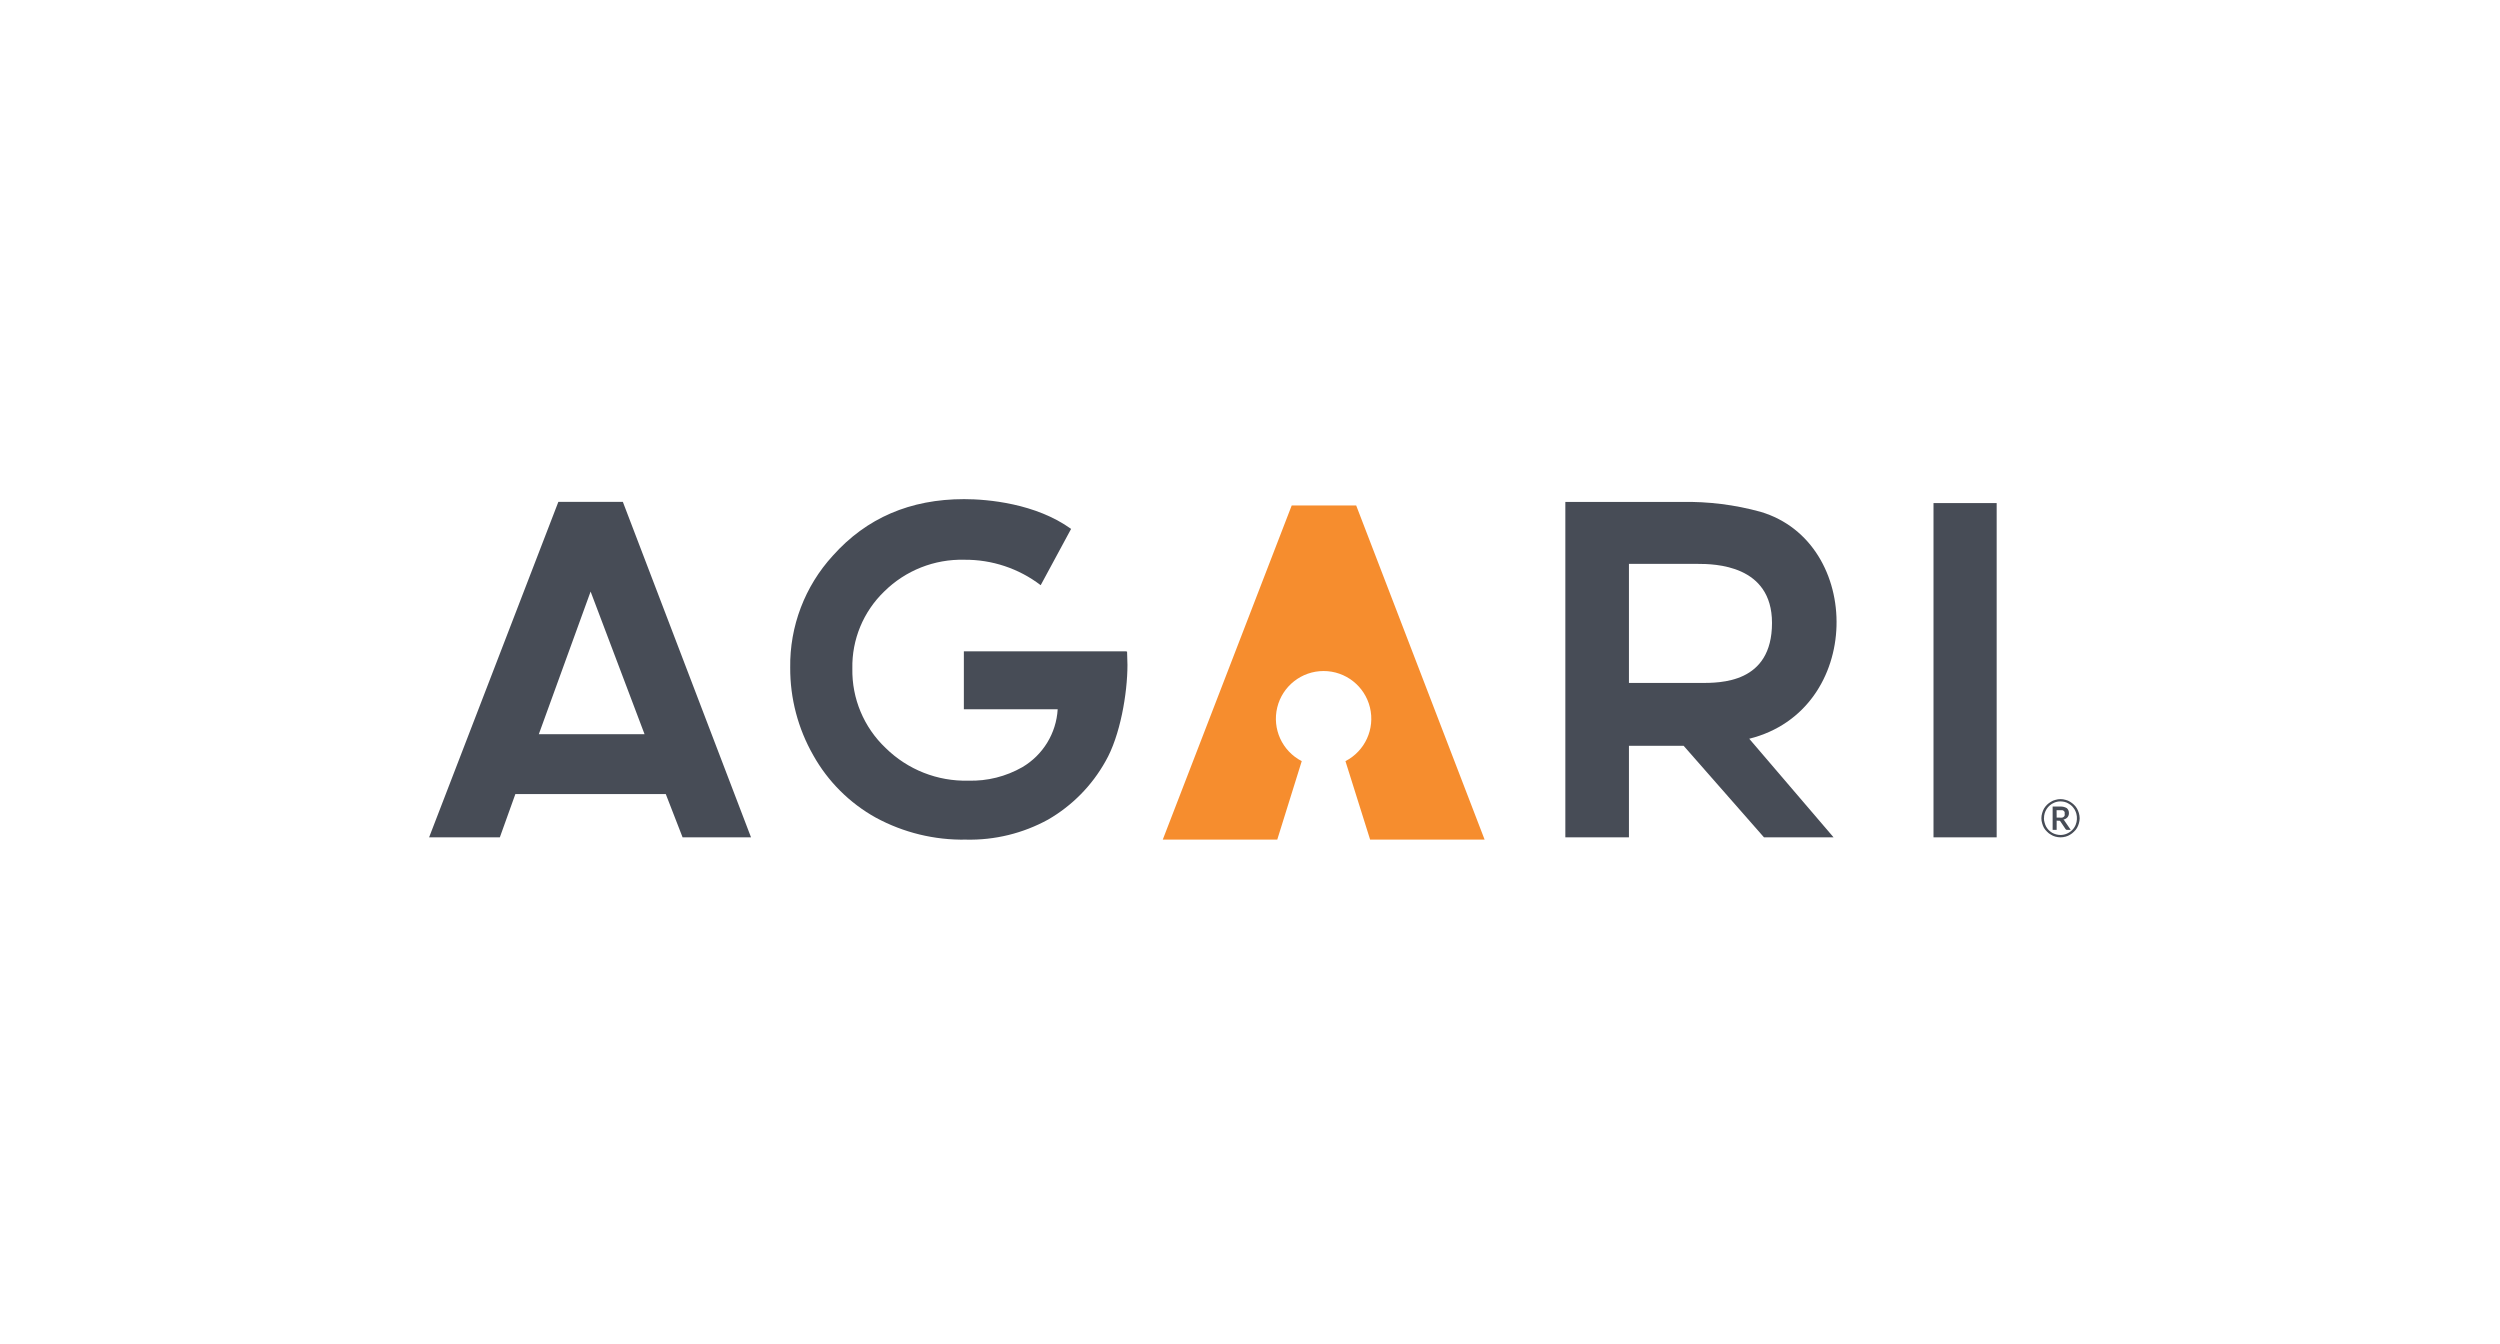
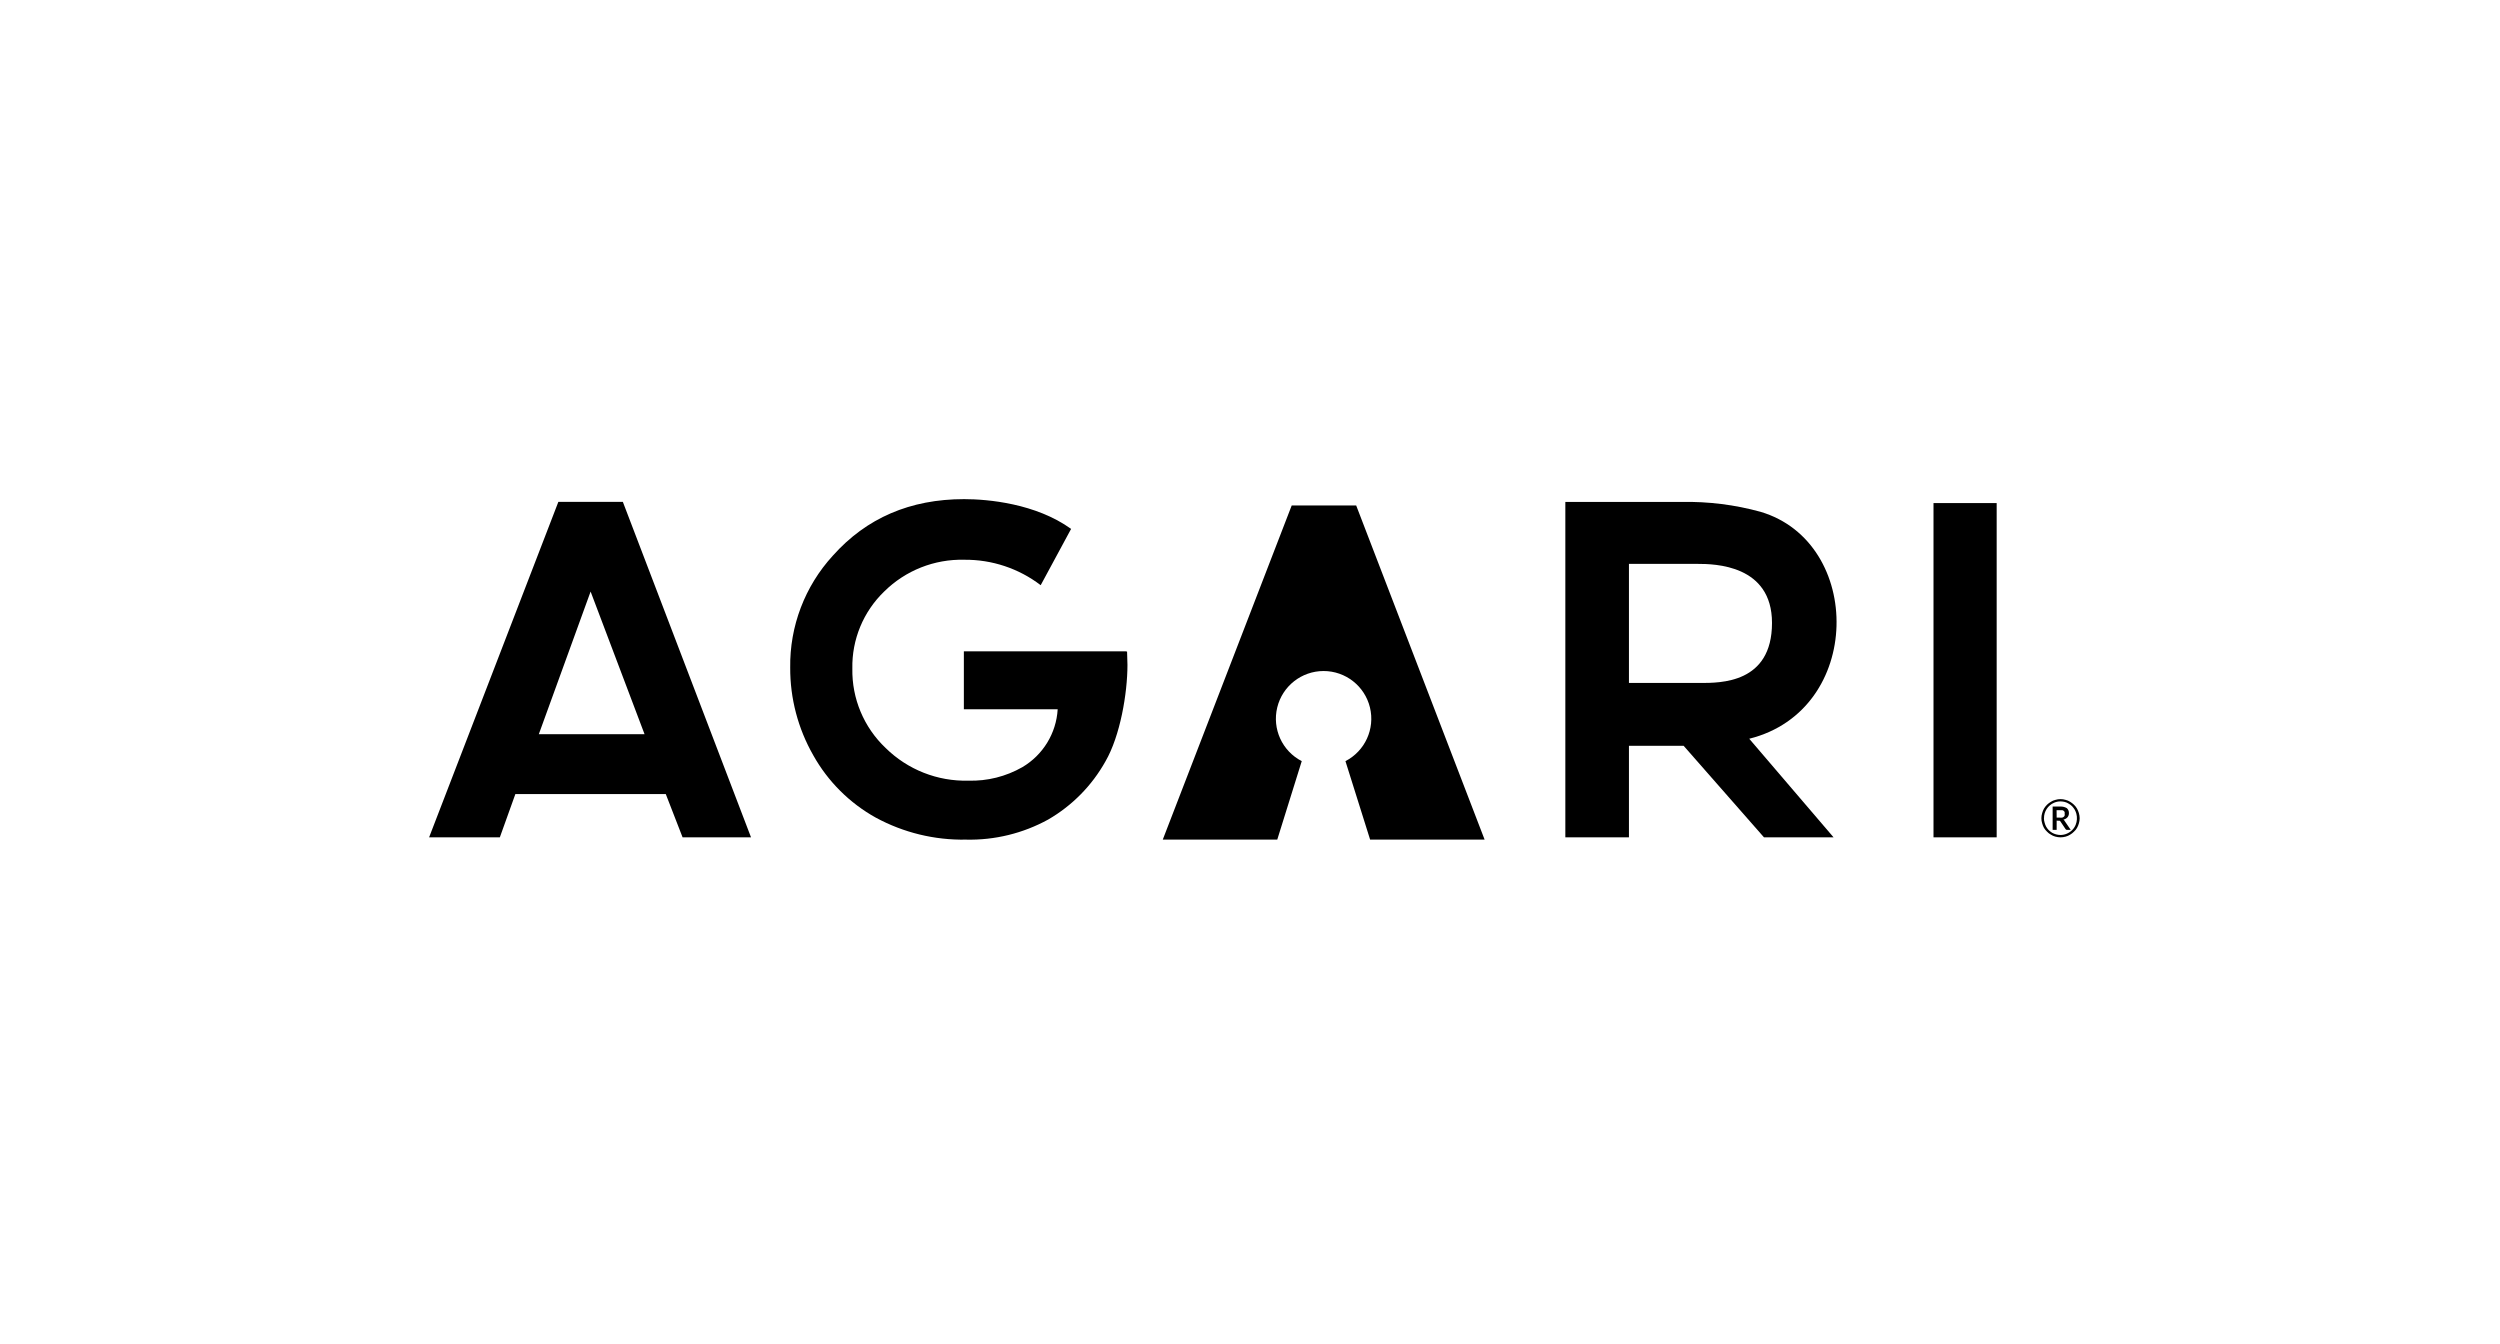
- <svg xmlns="http://www.w3.org/2000/svg" id="LogoFullColorRGB" viewBox="0 0 393.03 211.14">
-   <defs>
-     <style>.cls-1{fill:#f68d2e;}.cls-2{fill:#474c56;}</style>
-   </defs>
+ <svg xmlns="http://www.w3.org/2000/svg" id="aa3e18b6-fa4c-4344-99db-0608b547b652" viewBox="0 0 393.03 211.14">
  <path class="cls-1" d="M213.21,79.47H203.07L182.8,132h18l3.85-12.34a7.5,7.5,0,1,1,6.87,0L215.4,132h18Z" />
  <path class="cls-2" d="M246.09,78.91h18.29a43.6,43.6,0,0,1,12.39,1.55C293,85.26,293,111.66,275,116.14l13.26,15.5H277.32l-12.63-14.39h-8.6v14.39h-10Zm10,28.46h11.18c3.19,0,11.31.08,11.31-9.44,0-9.13-9-9.28-11.69-9.28h-10.8Z" />
  <rect class="cls-2" x="303.97" y="79.09" width="9.93" height="52.55" />
  <path class="cls-2" d="M92.85,93l8.48,22.42H84.71ZM87.78,78.9,67.46,131.64H78.58l2.44-6.8h23.65l2.64,6.8h10.76L97.92,78.9Z" />
  <path class="cls-2" d="M177,102.4H151.53v9.11h14.75a11.33,11.33,0,0,1-5.56,9.1,16.18,16.18,0,0,1-8.48,2.12,17.88,17.88,0,0,1-13-5.13A16.76,16.76,0,0,1,134,105.1,16.37,16.37,0,0,1,139,93a17.28,17.28,0,0,1,12.61-5,19.46,19.46,0,0,1,12,4l4.78-8.85c-5.56-4-13.08-4.68-16.82-4.68q-12.71,0-20.64,8.89a25.53,25.53,0,0,0-6.7,17.61,27.52,27.52,0,0,0,3.62,13.76,25.4,25.4,0,0,0,9.85,9.82A28.65,28.65,0,0,0,151.87,132a25.58,25.58,0,0,0,12.92-3.16,24.2,24.2,0,0,0,9-9.14c2.32-4,3.46-10.71,3.46-15.17l-.06-2.09Z" />
  <path class="cls-2" d="M323.33,128.54h.48a1.43,1.43,0,0,0,.38,0,.58.58,0,0,0,.26-.13.48.48,0,0,0,.14-.2.8.8,0,0,0,0-.28,1,1,0,0,0,0-.26.55.55,0,0,0-.15-.19.42.42,0,0,0-.22-.11,1.71,1.71,0,0,0-.36,0h-.54Zm0,.47v1.45h-.63V126.8h1.17a1.88,1.88,0,0,1,1.06.25,1,1,0,0,1,.33.77,1,1,0,0,1-.21.65,1.16,1.16,0,0,1-.66.38.53.53,0,0,1,.12.1.44.44,0,0,1,.1.15l.93,1.36h-.6a.2.2,0,0,1-.2-.1l-.83-1.24a.38.38,0,0,0-.09-.09l-.15,0Zm-2-.37a2.38,2.38,0,0,0,.11.7,2.65,2.65,0,0,0,.25.64,2.83,2.83,0,0,0,.39.52,3.22,3.22,0,0,0,.52.41,2.47,2.47,0,0,0,.63.26,2.68,2.68,0,0,0,.69.1,2.63,2.63,0,0,0,1.85-.77,2.51,2.51,0,0,0,.55-.83,2.79,2.79,0,0,0,.11-1.74,3,3,0,0,0-.26-.64,4.09,4.09,0,0,0-.4-.53,2.41,2.41,0,0,0-.54-.41,2.13,2.13,0,0,0-.61-.27,2.74,2.74,0,0,0-.7-.09,2.47,2.47,0,0,0-1,.21,2.62,2.62,0,0,0-1.58,2.44m-.41,0a2.63,2.63,0,0,1,.12-.8,3.19,3.19,0,0,1,.29-.72,3.15,3.15,0,0,1,.48-.61,2.87,2.87,0,0,1,.61-.46,2.14,2.14,0,0,1,.71-.3,2.66,2.66,0,0,1,.79-.12,2.74,2.74,0,0,1,.81.12,2.34,2.34,0,0,1,.71.3,3.41,3.41,0,0,1,.6.46,2.53,2.53,0,0,1,.48.61,3.23,3.23,0,0,1,.3.72,3,3,0,0,1,.12.8,2.9,2.9,0,0,1-.12.79,3.12,3.12,0,0,1-.3.73,2.26,2.26,0,0,1-.48.59,2.71,2.71,0,0,1-.6.47,2.64,2.64,0,0,1-.71.31,3.1,3.1,0,0,1-.81.11,3,3,0,0,1-.79-.11,2.39,2.39,0,0,1-.71-.31,2.36,2.36,0,0,1-.61-.47,2.75,2.75,0,0,1-.48-.59,3.09,3.09,0,0,1-.29-.73,2.56,2.56,0,0,1-.12-.79" />
</svg>
